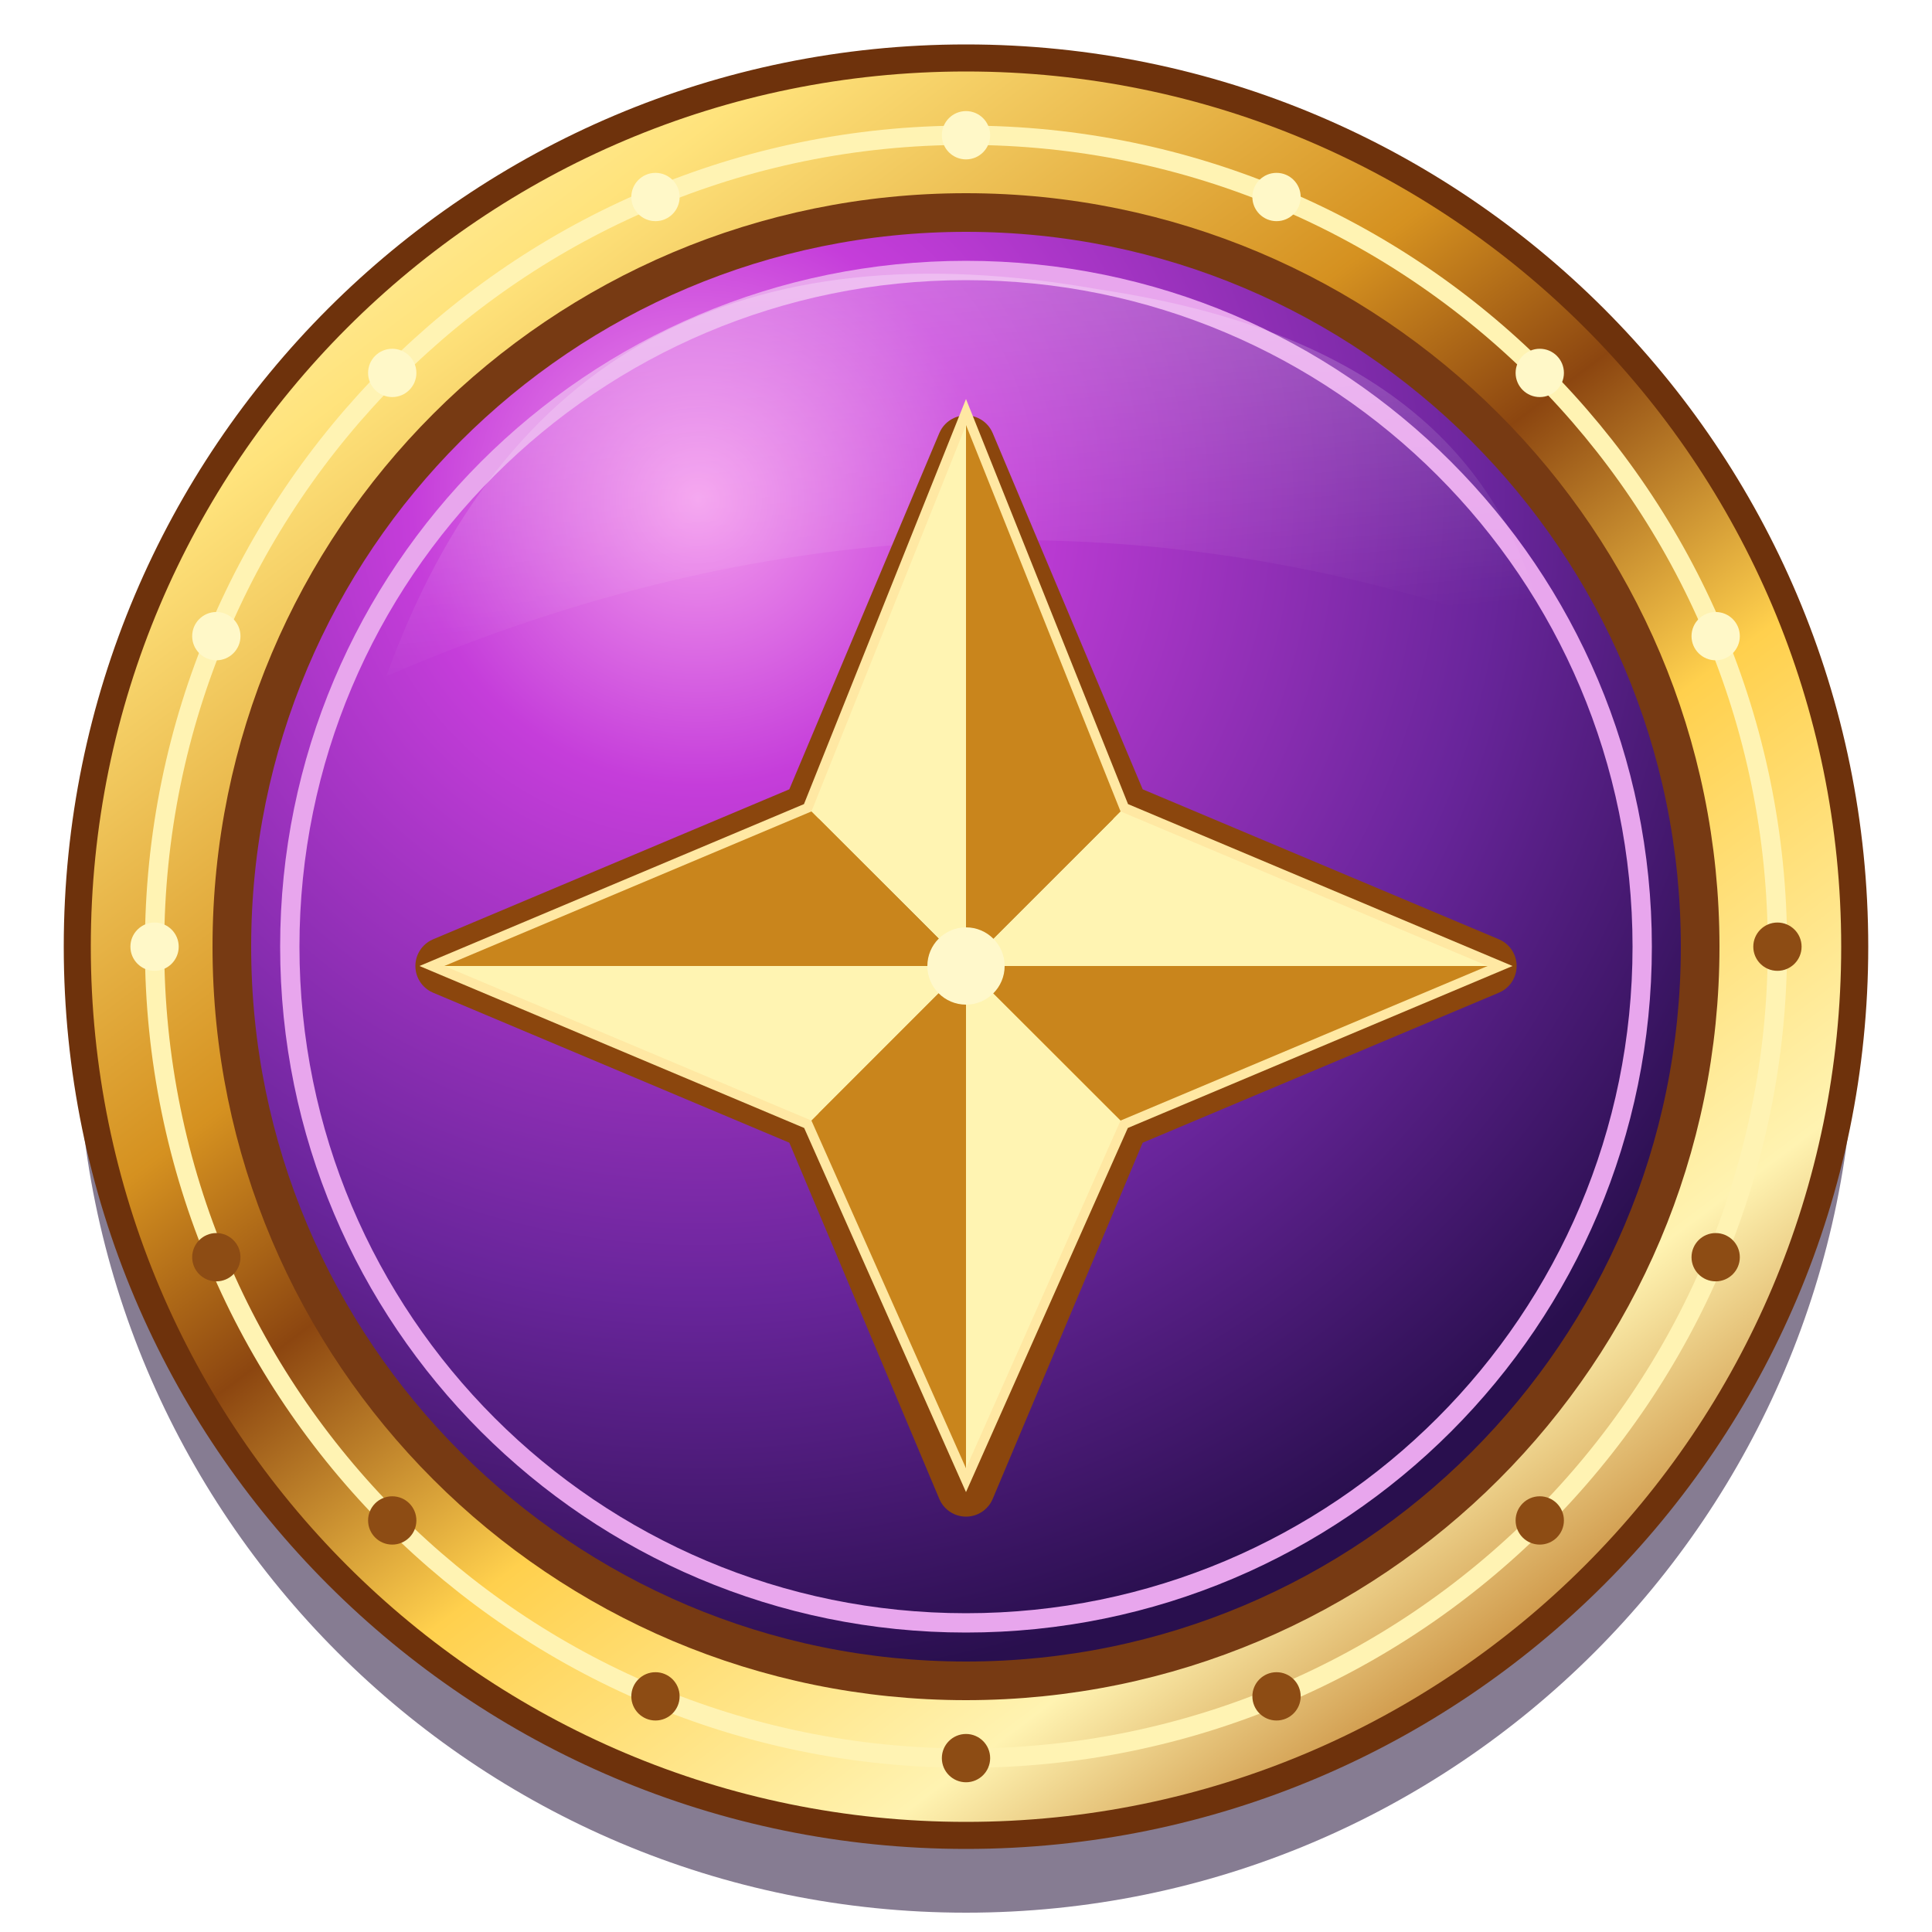
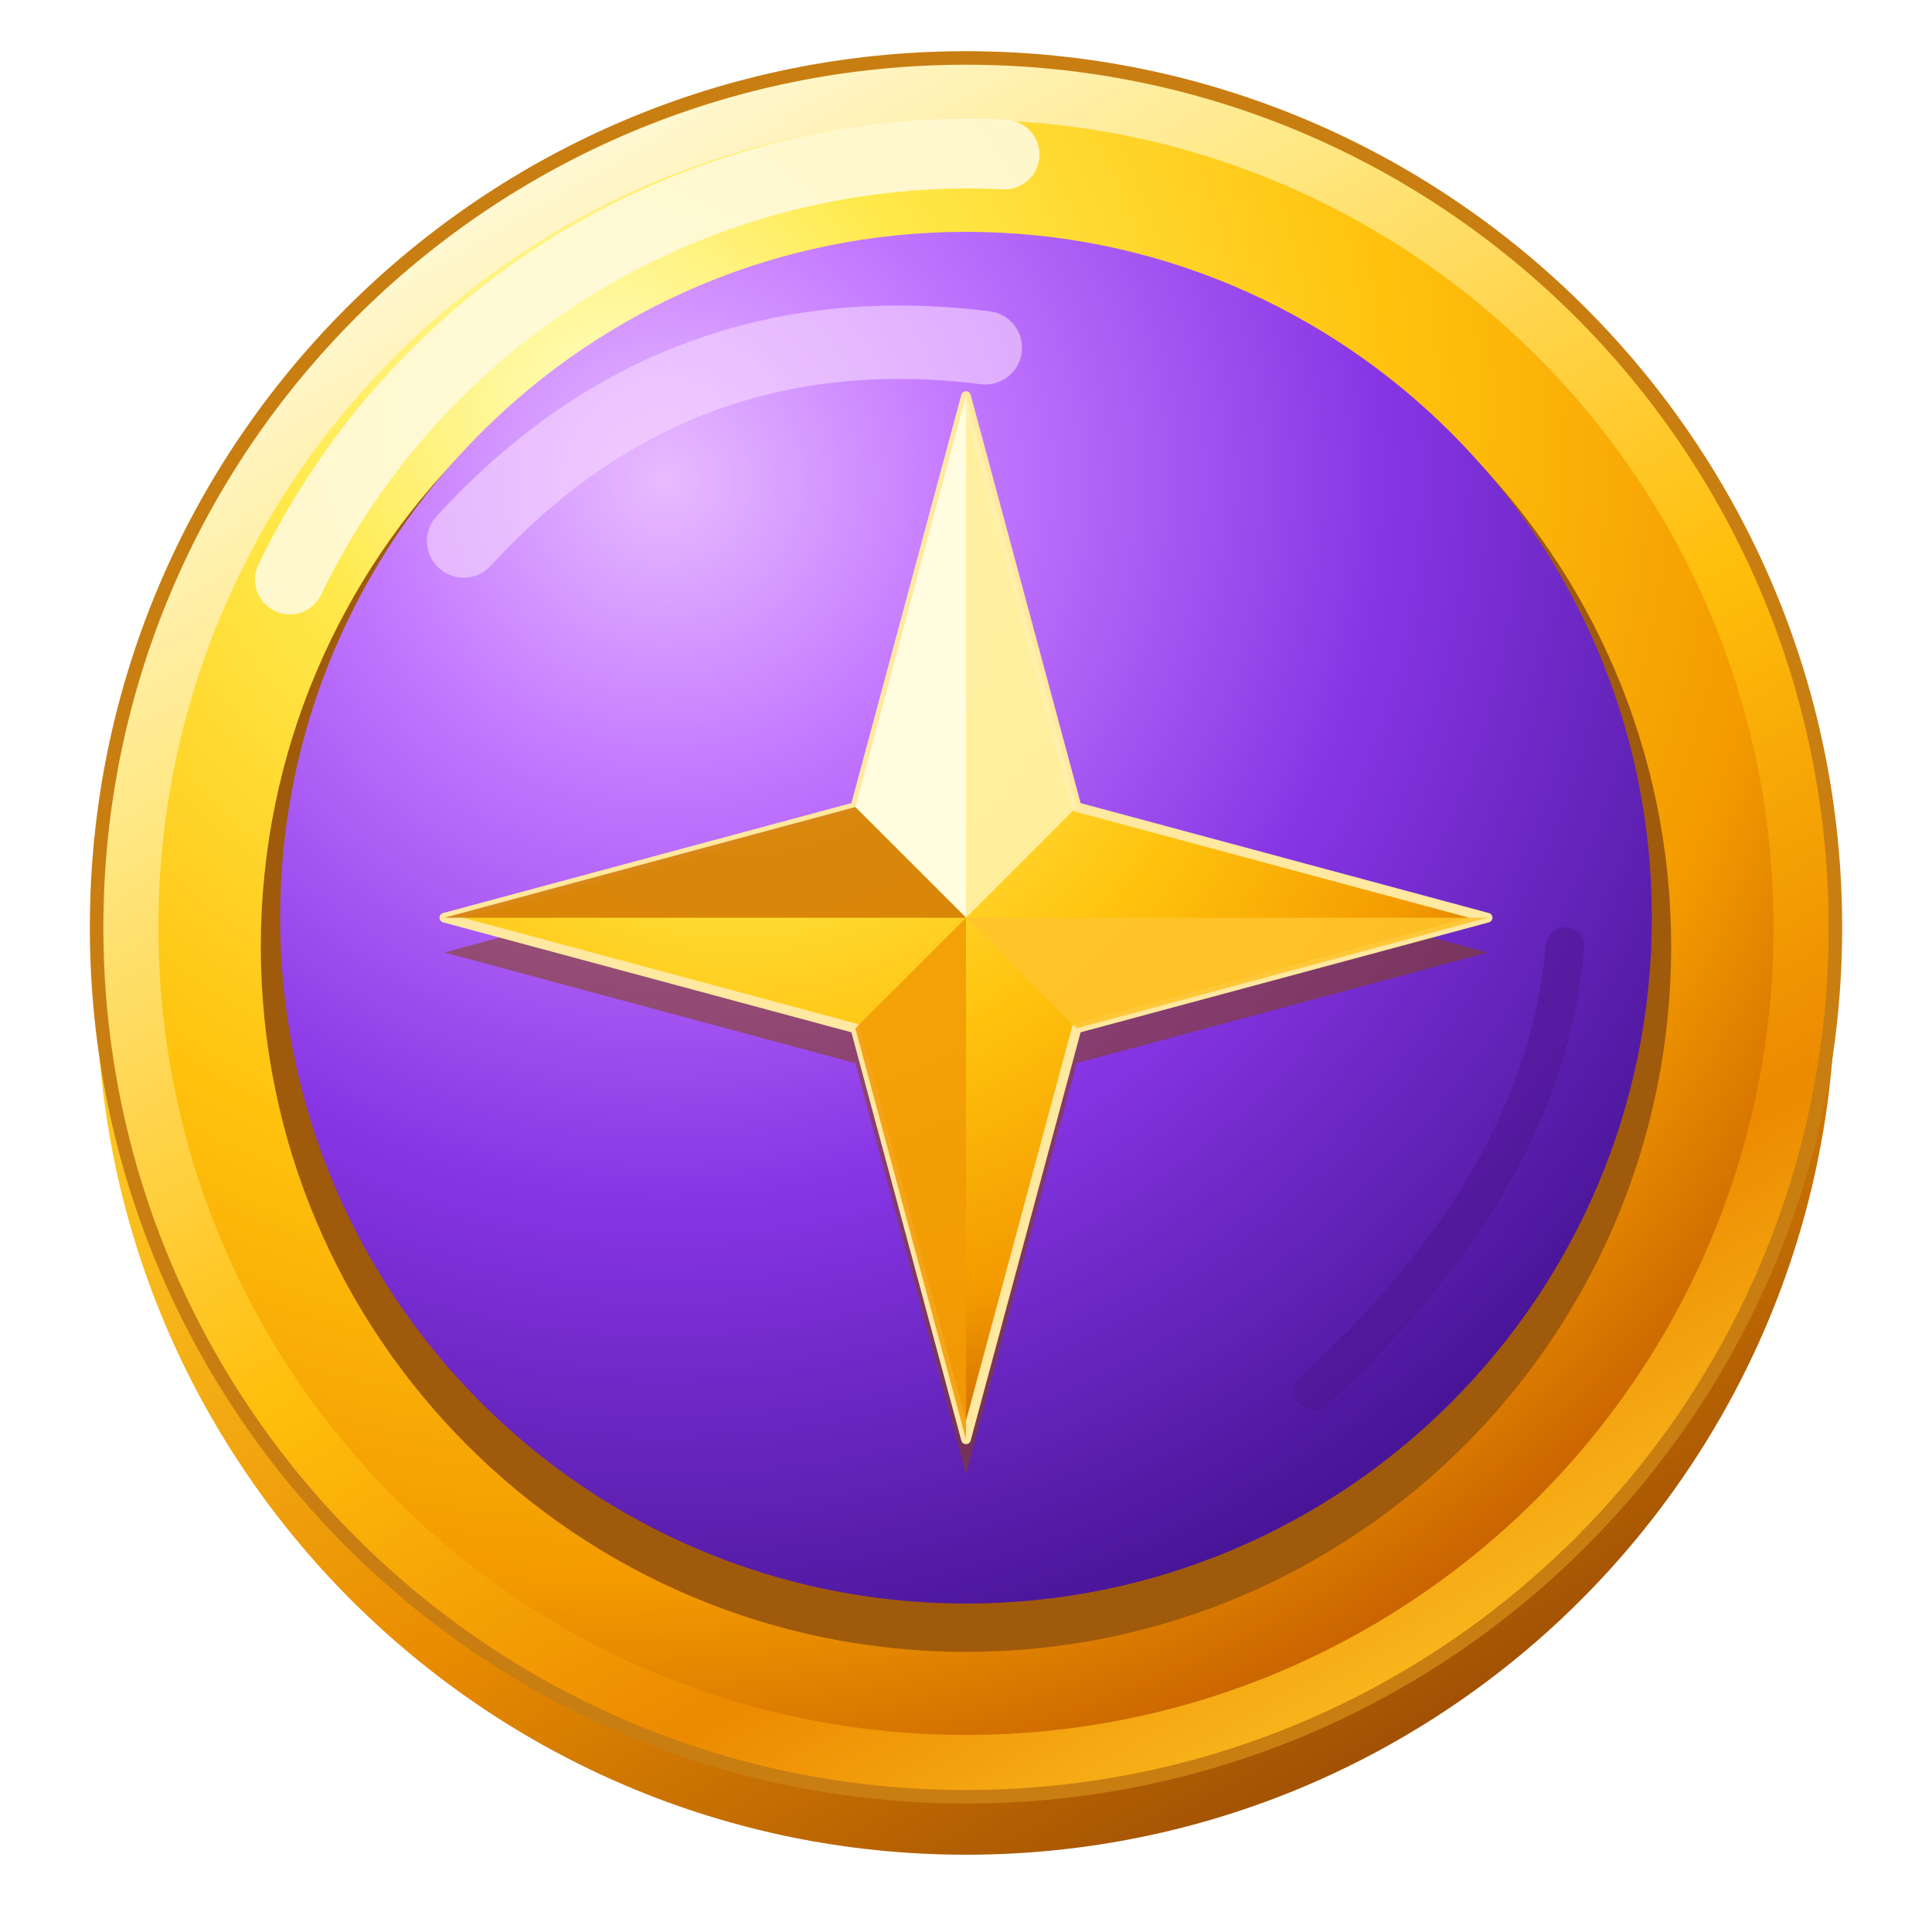
<svg xmlns="http://www.w3.org/2000/svg" viewBox="0 0 100 100">
  <defs>
-     <linearGradient id="gold" x1="0" y1="0" x2=".75" y2="1">
-       <stop stop-color="#fffcd5" />
-       <stop offset=".2" stop-color="#ffe37c" />
-       <stop offset=".42" stop-color="#d59120" />
-       <stop offset=".52" stop-color="#8c4610" />
-       <stop offset=".66" stop-color="#ffd04d" />
-       <stop offset=".85" stop-color="#fff3b1" />
-       <stop offset="1" stop-color="#b76b16" />
+     <linearGradient id="u-blue" x1=".18" y1="0" x2=".7" y2="1">
+       <stop stop-color="#C9F6FF" />
+       <stop offset=".48" stop-color="#5CB9FA" />
+       <stop offset="1" stop-color="#426DD2" />
+     </linearGradient>
+     <linearGradient id="u-violet" x1=".18" y1="0" x2=".7" y2="1">
+       <stop stop-color="#F0BEFF" />
+       <stop offset=".48" stop-color="#B378F3" />
+       <stop offset="1" stop-color="#7750D5" />
+     </linearGradient>
+     <linearGradient id="u-gold" x1=".18" y1="0" x2=".7" y2="1">
+       <stop stop-color="#FFFAB4" />
+       <stop offset=".48" stop-color="#FFD23F" />
+       <stop offset="1" stop-color="#F29A23" />
+     </linearGradient>
+     <linearGradient id="u-lime" x1=".18" y1="0" x2=".7" y2="1">
+       <stop stop-color="#E6FF9D" />
+       <stop offset=".48" stop-color="#A0EE28" />
+       <stop offset="1" stop-color="#4DB51B" />
+     </linearGradient>
+     <linearGradient id="u-red" x1=".18" y1="0" x2=".7" y2="1">
+       <stop stop-color="#FFC0CE" />
+       <stop offset=".48" stop-color="#FF6585" />
+       <stop offset="1" stop-color="#CE386A" />
+     </linearGradient>
+     <linearGradient id="u-cream" x1=".18" y1="0" x2=".7" y2="1">
+       <stop stop-color="#FFFFF5" />
+       <stop offset=".48" stop-color="#FFF1CF" />
+       <stop offset="1" stop-color="#F3DFAE" />
+     </linearGradient>
+     <linearGradient id="u-paper" x1=".18" y1="0" x2=".7" y2="1">
+       <stop stop-color="#F7FCFF" />
+       <stop offset=".48" stop-color="#E1EEFF" />
+       <stop offset="1" stop-color="#BBD2F7" />
+     </linearGradient>
+     <linearGradient id="u-silver" x1=".18" y1="0" x2=".7" y2="1">
+       <stop stop-color="#FFFFFF" />
+       <stop offset=".48" stop-color="#D9E8F7" />
+       <stop offset="1" stop-color="#95AFD4" />
+     </linearGradient>
+     <linearGradient id="u-bronze" x1=".18" y1="0" x2=".7" y2="1">
+       <stop stop-color="#FFE3AD" />
+       <stop offset=".48" stop-color="#F4B269" />
+       <stop offset="1" stop-color="#C77D4B" />
+     </linearGradient>
+     <linearGradient id="u-teal" x1=".18" y1="0" x2=".7" y2="1">
+       <stop stop-color="#C4FFF4" />
+       <stop offset=".48" stop-color="#56DCD4" />
+       <stop offset="1" stop-color="#269CAB" />
+     </linearGradient>
+     <linearGradient id="u-dark" x1=".18" y1="0" x2=".7" y2="1">
+       <stop stop-color="#7389E0" />
+       <stop offset=".48" stop-color="#4D54B7" />
+       <stop offset="1" stop-color="#323888" />
+     </linearGradient>
+     <linearGradient id="u-disabled" x1=".18" y1="0" x2=".7" y2="1">
+       <stop stop-color="#F4EFE8" />
+       <stop offset=".48" stop-color="#DED6CA" />
+       <stop offset="1" stop-color="#B9AD9E" />
+     </linearGradient>
+     <linearGradient id="u-pink" x1=".18" y1="0" x2=".7" y2="1">
+       <stop stop-color="#FFE1F3" />
+       <stop offset=".48" stop-color="#FF9ECD" />
+       <stop offset="1" stop-color="#DA66AA" />
+     </linearGradient>
+     <linearGradient id="u-ink" x1=".18" y1="0" x2=".7" y2="1">
+       <stop stop-color="#697BA8" />
+       <stop offset=".48" stop-color="#43577E" />
+       <stop offset="1" stop-color="#334768" />
+     </linearGradient>
+     <linearGradient id="u-accent" x1=".18" y1="0" x2=".7" y2="1">
+       <stop stop-color="#C9F6FF" />
+       <stop offset=".48" stop-color="#5CB9FA" />
+       <stop offset="1" stop-color="#426DD2" />
+     </linearGradient>
+     <linearGradient id="u-gloss" x1="0" y1="0" x2="0" y2="1">
+       <stop stop-color="#FFFFFF" stop-opacity=".63" />
+       <stop offset="1" stop-color="#FFFFFF" stop-opacity="0" />
+     </linearGradient>
+     <linearGradient id="u-rim" x1=".2" y1="0" x2=".8" y2="1">
+       <stop stop-color="#FFFFFF" />
+       <stop offset=".42" stop-color="#D7DDFB" />
+       <stop offset="1" stop-color="#8293D2" />
    </linearGradient>
    <radialGradient id="enamel" cx=".32" cy=".2" r=".8">
-       <stop stop-color="#f49dee" />
-       <stop offset=".24" stop-color="#c53dda" />
-       <stop offset=".67" stop-color="#69259b" />
-       <stop offset="1" stop-color="#290f4e" />
+       <stop offset="0" stop-color="#F0BEFF" />
+       <stop offset=".48" stop-color="#B378F3" />
+       <stop offset="1" stop-color="#7750D5" />
    </radialGradient>
+     <linearGradient id="gold" x1="0" y1="0" x2=".75" y2="1">
+       <stop offset="0" stop-color="#FFFAB4" />
+       <stop offset=".48" stop-color="#FFD23F" />
+       <stop offset="1" stop-color="#F29A23" />
+     </linearGradient>
    <linearGradient id="shine" x2=".25" y2="1">
-       <stop stop-color="#fff" stop-opacity=".7" />
+       <stop offset="0" stop-color="#FFFFFF" />
+       <stop offset=".48" stop-color="#D9E8F7" />
+       <stop offset="1" stop-color="#95AFD4" />
+     </linearGradient>
+     <radialGradient id="canon-gold" cx=".28" cy=".18" r=".88">
+       <stop offset="0" stop-color="#fffec0" />
+       <stop offset="0.23" stop-color="#ffe94a" />
+       <stop offset="0.55" stop-color="#ffc20d" />
+       <stop offset="0.82" stop-color="#f39a00" />
+       <stop offset="1" stop-color="#ca6500" />
+     </radialGradient>
+     <linearGradient id="canon-edge" x1=".22" y1="0" x2=".8" y2="1">
+       <stop offset="0" stop-color="#fffbc3" />
+       <stop offset="0.3" stop-color="#ffcf28" />
+       <stop offset="0.65" stop-color="#e98c00" />
+       <stop offset="1" stop-color="#8f4205" />
+     </linearGradient>
+     <linearGradient id="canon-bevel" x1=".22" y1="0" x2=".8" y2="1">
+       <stop offset="0" stop-color="#fffef0" />
+       <stop offset="0.24" stop-color="#ffe885" />
+       <stop offset="0.53" stop-color="#ffbe0b" />
+       <stop offset="0.77" stop-color="#ec8a00" />
+       <stop offset="1" stop-color="#ffca28" />
+     </linearGradient>
+     <radialGradient id="canon-purple" cx=".28" cy=".18" r=".88">
+       <stop offset="0" stop-color="#e8bbff" />
+       <stop offset="0.25" stop-color="#c378ff" />
+       <stop offset="0.6" stop-color="#8735e4" />
+       <stop offset="1" stop-color="#491598" />
+     </radialGradient>
+     <radialGradient id="canon-blue" cx=".28" cy=".18" r=".88">
+       <stop offset="0" stop-color="#bafaff" />
+       <stop offset="0.24" stop-color="#41daff" />
+       <stop offset="0.62" stop-color="#159ce8" />
+       <stop offset="1" stop-color="#2156bf" />
+     </radialGradient>
+     <radialGradient id="canon-green" cx=".28" cy=".18" r=".88">
+       <stop offset="0" stop-color="#e4ff9f" />
+       <stop offset="0.3" stop-color="#a6ed25" />
+       <stop offset="0.7" stop-color="#56b912" />
+       <stop offset="1" stop-color="#207b14" />
+     </radialGradient>
+     <linearGradient id="canon-silver" x1=".22" y1="0" x2=".8" y2="1">
+       <stop offset="0" stop-color="#fff" />
+       <stop offset="0.19" stop-color="#edf3ff" />
+       <stop offset="0.38" stop-color="#a6b1d1" />
+       <stop offset="0.58" stop-color="#e8eaff" />
+       <stop offset="0.82" stop-color="#9ba4c4" />
+       <stop offset="1" stop-color="#525b86" />
+     </linearGradient>
+     <linearGradient id="canon-silver-edge" x1=".22" y1="0" x2=".8" y2="1">
+       <stop offset="0" stop-color="#d9e7ff" />
+       <stop offset="0.5" stop-color="#8993bb" />
+       <stop offset="1" stop-color="#485482" />
+     </linearGradient>
+     <linearGradient id="canon-paper" x1=".22" y1="0" x2=".8" y2="1">
+       <stop offset="0" stop-color="#ffffed" />
+       <stop offset="0.36" stop-color="#fff7ce" />
+       <stop offset="0.73" stop-color="#f9dea0" />
+       <stop offset="1" stop-color="#d6ac60" />
+     </linearGradient>
+     <linearGradient id="canon-paper-roll" x1="0" y1="0" x2="0" y2="1">
+       <stop offset="0" stop-color="#9c5c17" />
+       <stop offset="0.17" stop-color="#dc9b33" />
+       <stop offset="0.42" stop-color="#fff3ba" />
+       <stop offset="0.62" stop-color="#fff5cb" />
+       <stop offset="0.85" stop-color="#d3942d" />
+       <stop offset="1" stop-color="#9c5c17" />
+     </linearGradient>
+     <radialGradient id="canon-gloss">
+       <stop stop-color="#fff" stop-opacity=".64" />
      <stop offset="1" stop-color="#fff" stop-opacity="0" />
-     </linearGradient>
+     </radialGradient>
  </defs>
-   <circle cx="50" cy="53" r="46" fill="#231038" opacity=".55" />
-   <circle cx="50" cy="49" r="46" fill="url(#gold)" stroke="#6e320c" stroke-width="1.4" />
-   <circle cx="50" cy="49" r="42" fill="none" stroke="#fff3b3" stroke-width="1" />
-   <circle cx="50" cy="49" r="38" fill="url(#enamel)" stroke="#773a13" stroke-width="2" />
-   <circle cx="50" cy="49" r="35" fill="none" stroke="#e8a6ed" stroke-width="1" />
-   <circle cx="92" cy="49" r="1.25" fill="#8d4c14" />
-   <circle cx="88.803" cy="65.073" r="1.25" fill="#8d4c14" />
-   <circle cx="79.698" cy="78.698" r="1.25" fill="#8d4c14" />
-   <circle cx="66.073" cy="87.803" r="1.25" fill="#8d4c14" />
-   <circle cx="50" cy="91" r="1.25" fill="#8d4c14" />
-   <circle cx="33.927" cy="87.803" r="1.25" fill="#8d4c14" />
-   <circle cx="20.302" cy="78.698" r="1.25" fill="#8d4c14" />
-   <circle cx="11.197" cy="65.073" r="1.25" fill="#8d4c14" />
-   <circle cx="8" cy="49" r="1.25" fill="#fff8c8" />
-   <circle cx="11.197" cy="32.927" r="1.25" fill="#fff8c8" />
-   <circle cx="20.302" cy="19.302" r="1.25" fill="#fff8c8" />
-   <circle cx="33.927" cy="10.197" r="1.25" fill="#fff8c8" />
-   <circle cx="50" cy="7" r="1.25" fill="#fff8c8" />
-   <circle cx="66.073" cy="10.197" r="1.25" fill="#fff8c8" />
-   <circle cx="79.698" cy="19.302" r="1.25" fill="#fff8c8" />
-   <circle cx="88.803" cy="32.927" r="1.25" fill="#fff8c8" />
-   <path d="M20 35 Q29 10 57 15 Q77 18 80 33 Q50 22 20 35Z" fill="url(#shine)" opacity=".4" />
-   <path d="M50 23 58 42 77 50 58 58 50 77 42 58 23 50 42 42Z" fill="#88430d" stroke="#8b460d" stroke-width="3" stroke-linejoin="round" />
-   <path d="M50 22 58 42 77 50 58 58 50 76 42 58 23 50 42 42Z" fill="url(#gold)" stroke="#ffe8a3" stroke-width="1" />
-   <path d="M50 22 50 50 42 42Z M23 50 50 50 42 58Z M50 76 50 50 58 58Z M77 50 50 50 58 42Z" fill="#fff4b2" />
-   <path d="M50 22 58 42 50 50Z M23 50 42 42 50 50Z M50 76 42 58 50 50Z M77 50 58 58 50 50Z" fill="#c9851c" />
-   <circle cx="50" cy="50" r="2" fill="#fff8cb" />
+   <g stroke-linecap="round" stroke-linejoin="round">
+     <circle cx="50" cy="51" r="45" fill="url(#canon-edge)" />
+     <circle cx="50" cy="48" r="45" fill="url(#canon-bevel)" stroke="#c97e12" stroke-width=".7" />
+     <circle cx="50" cy="48" r="41.8" fill="url(#canon-gold)" />
+     <circle cx="50" cy="49" r="36.5" fill="#a05a0b" />
+     <circle cx="50" cy="47.5" r="35.5" fill="url(#canon-purple)" />
+     <path d="M15 30A39 39 0 0 1 52 8" fill="none" stroke="#fffadd" stroke-width="3.6" opacity="0.9" />
+     <path d="M24 28Q35 16 51 18" fill="none" stroke="#f6d9ff" stroke-width="3.8" opacity="0.6" />
+     <path d="M68 72Q80 61 81 49" fill="none" stroke="#4c148c" stroke-width="2" opacity="0.45" />
+     <path d="M50.000 20.500L55.728 41.772L77.000 47.500L55.728 53.228L50.000 74.500L44.272 53.228L23.000 47.500L44.272 41.772Z" fill="#85420d" transform="translate(0 1.8)" opacity=".55" />
+     <path d="M50.000 20.500L55.728 41.772L77.000 47.500L55.728 53.228L50.000 74.500L44.272 53.228L23.000 47.500L44.272 41.772Z" fill="url(#canon-gold)" stroke="#ffe8a0" stroke-width=".5" />
+     <path d="M50 47.5L50.000 20.500L55.728 41.772Z" fill="#fff3ad" opacity=".88" />
+     <path d="M50 47.5L50.000 20.500L44.272 41.772Z" fill="#fffce0" />
+     <path d="M50 47.5L77.000 47.500L55.728 53.228Z" fill="#ffc42b" opacity=".88" />
+     <path d="M50 47.5L50.000 74.500L44.272 53.228Z" fill="#f39b06" opacity=".88" />
+     <path d="M50 47.5L23.000 47.500L44.272 41.772Z" fill="#d47c04" opacity=".88" />
+   </g>
</svg>
